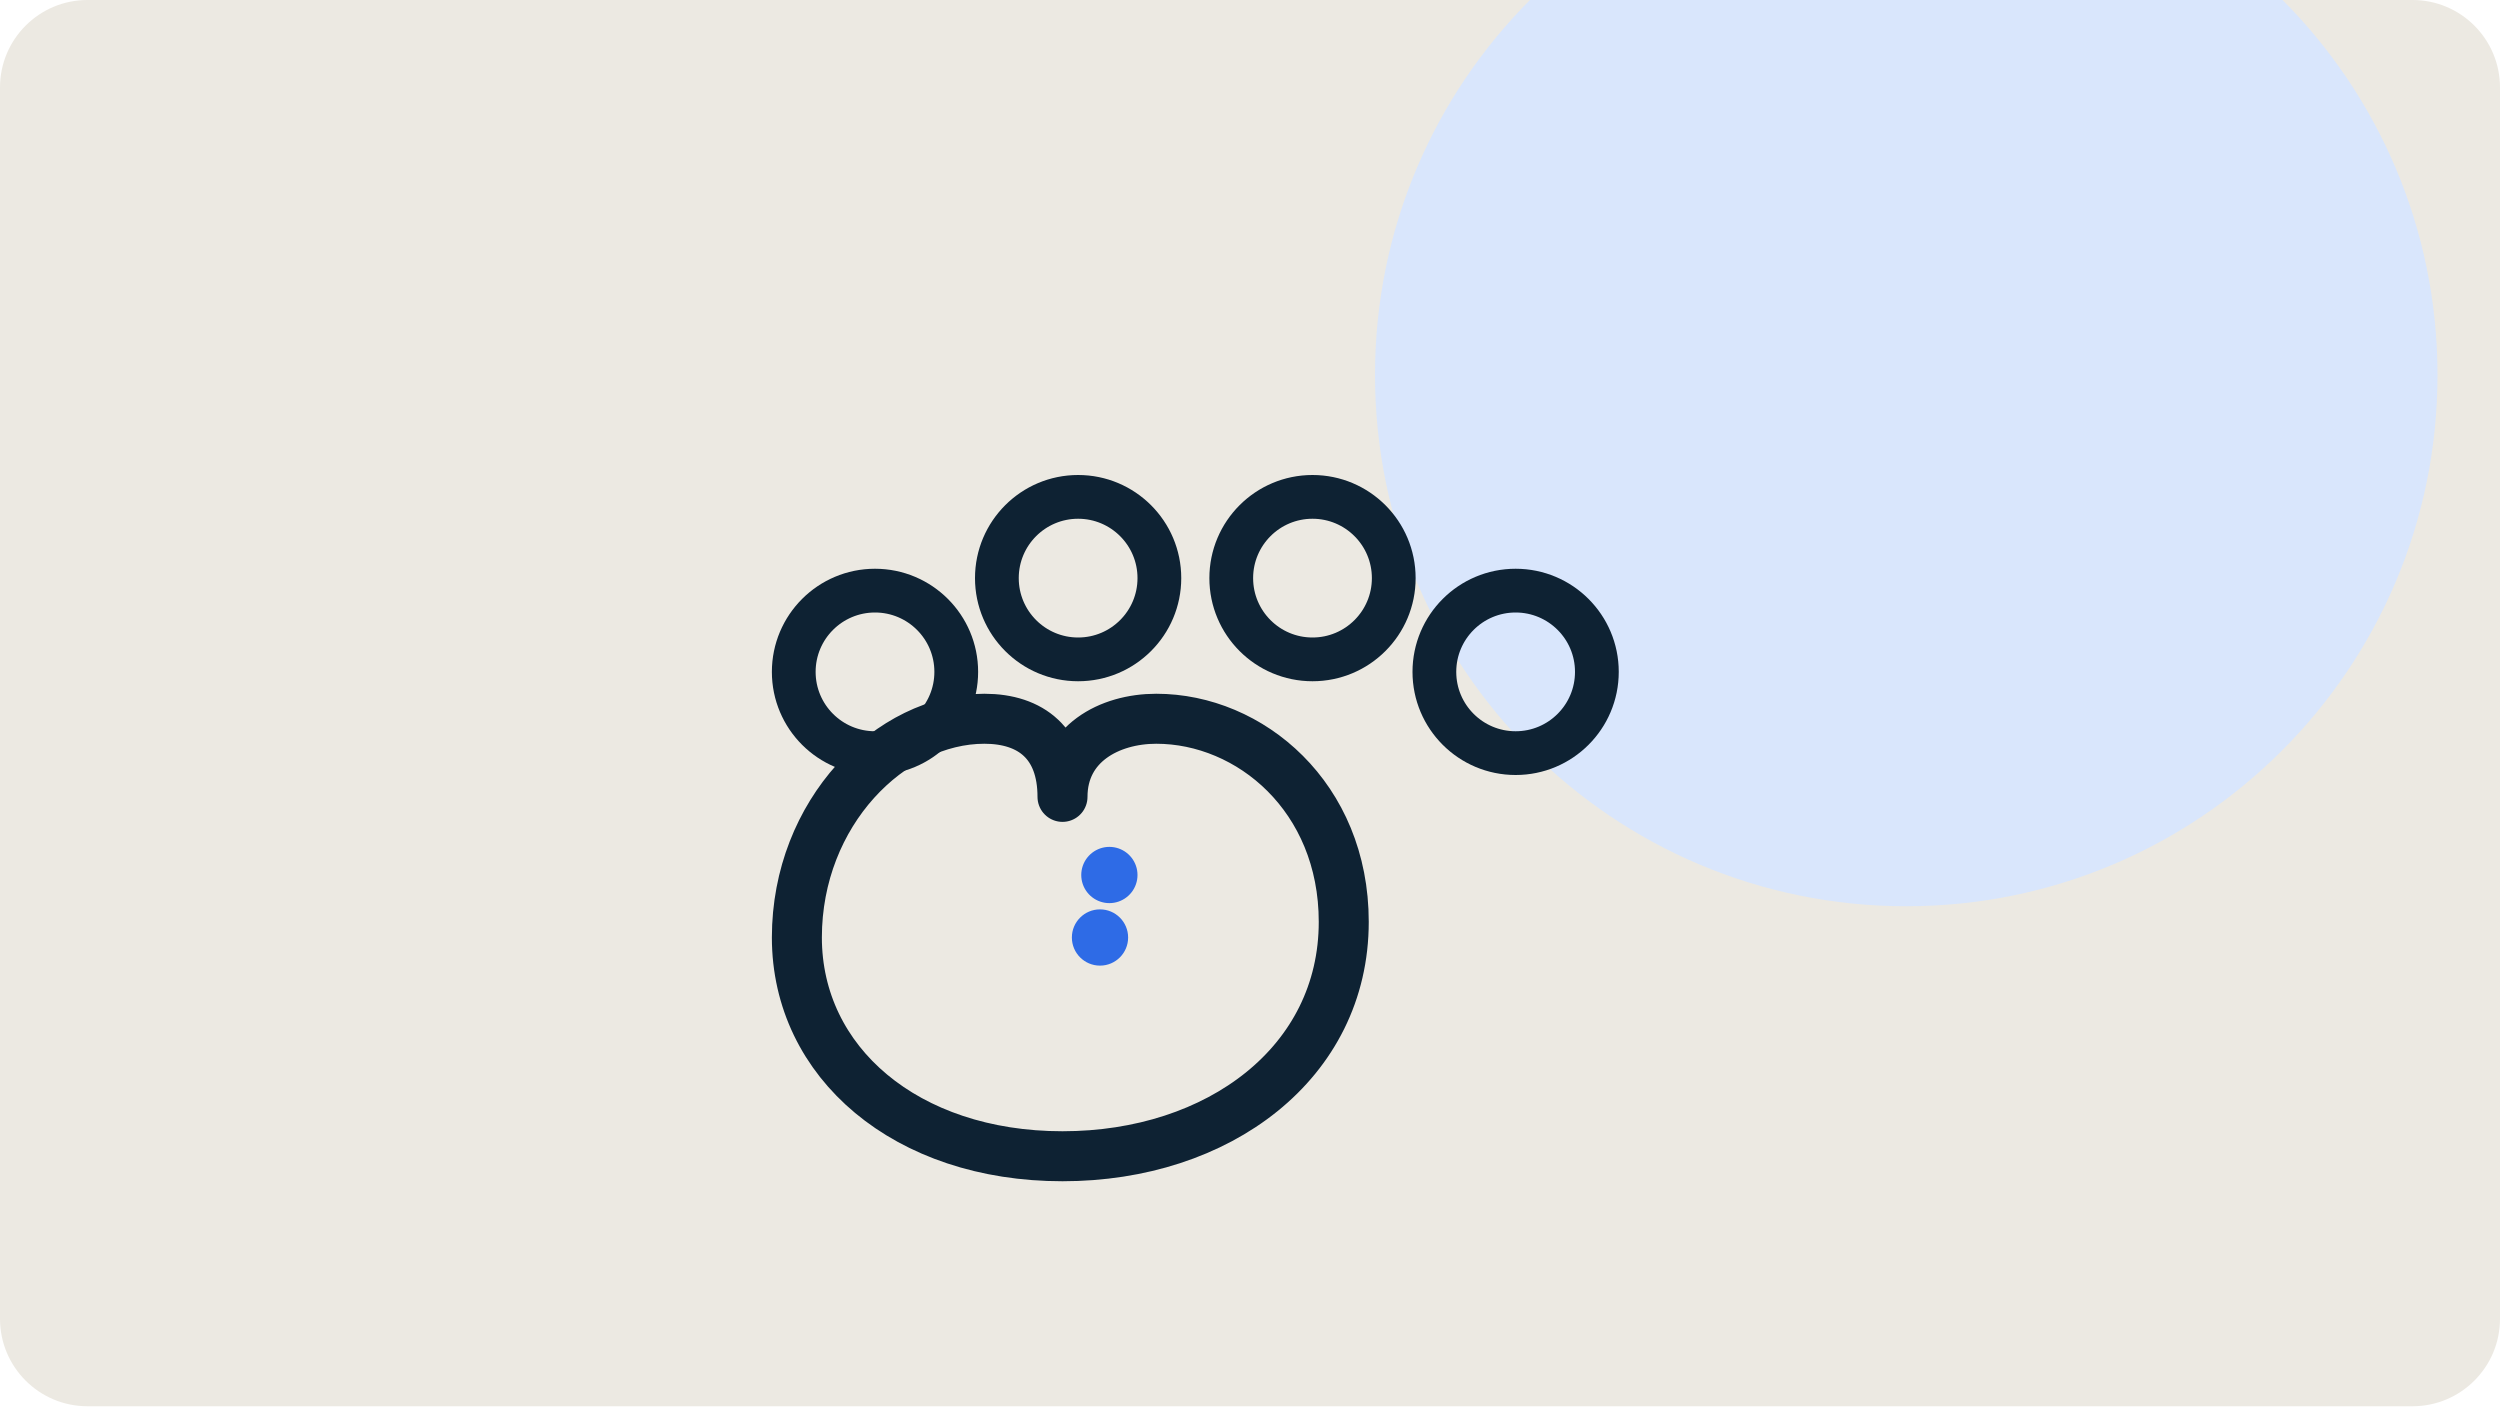
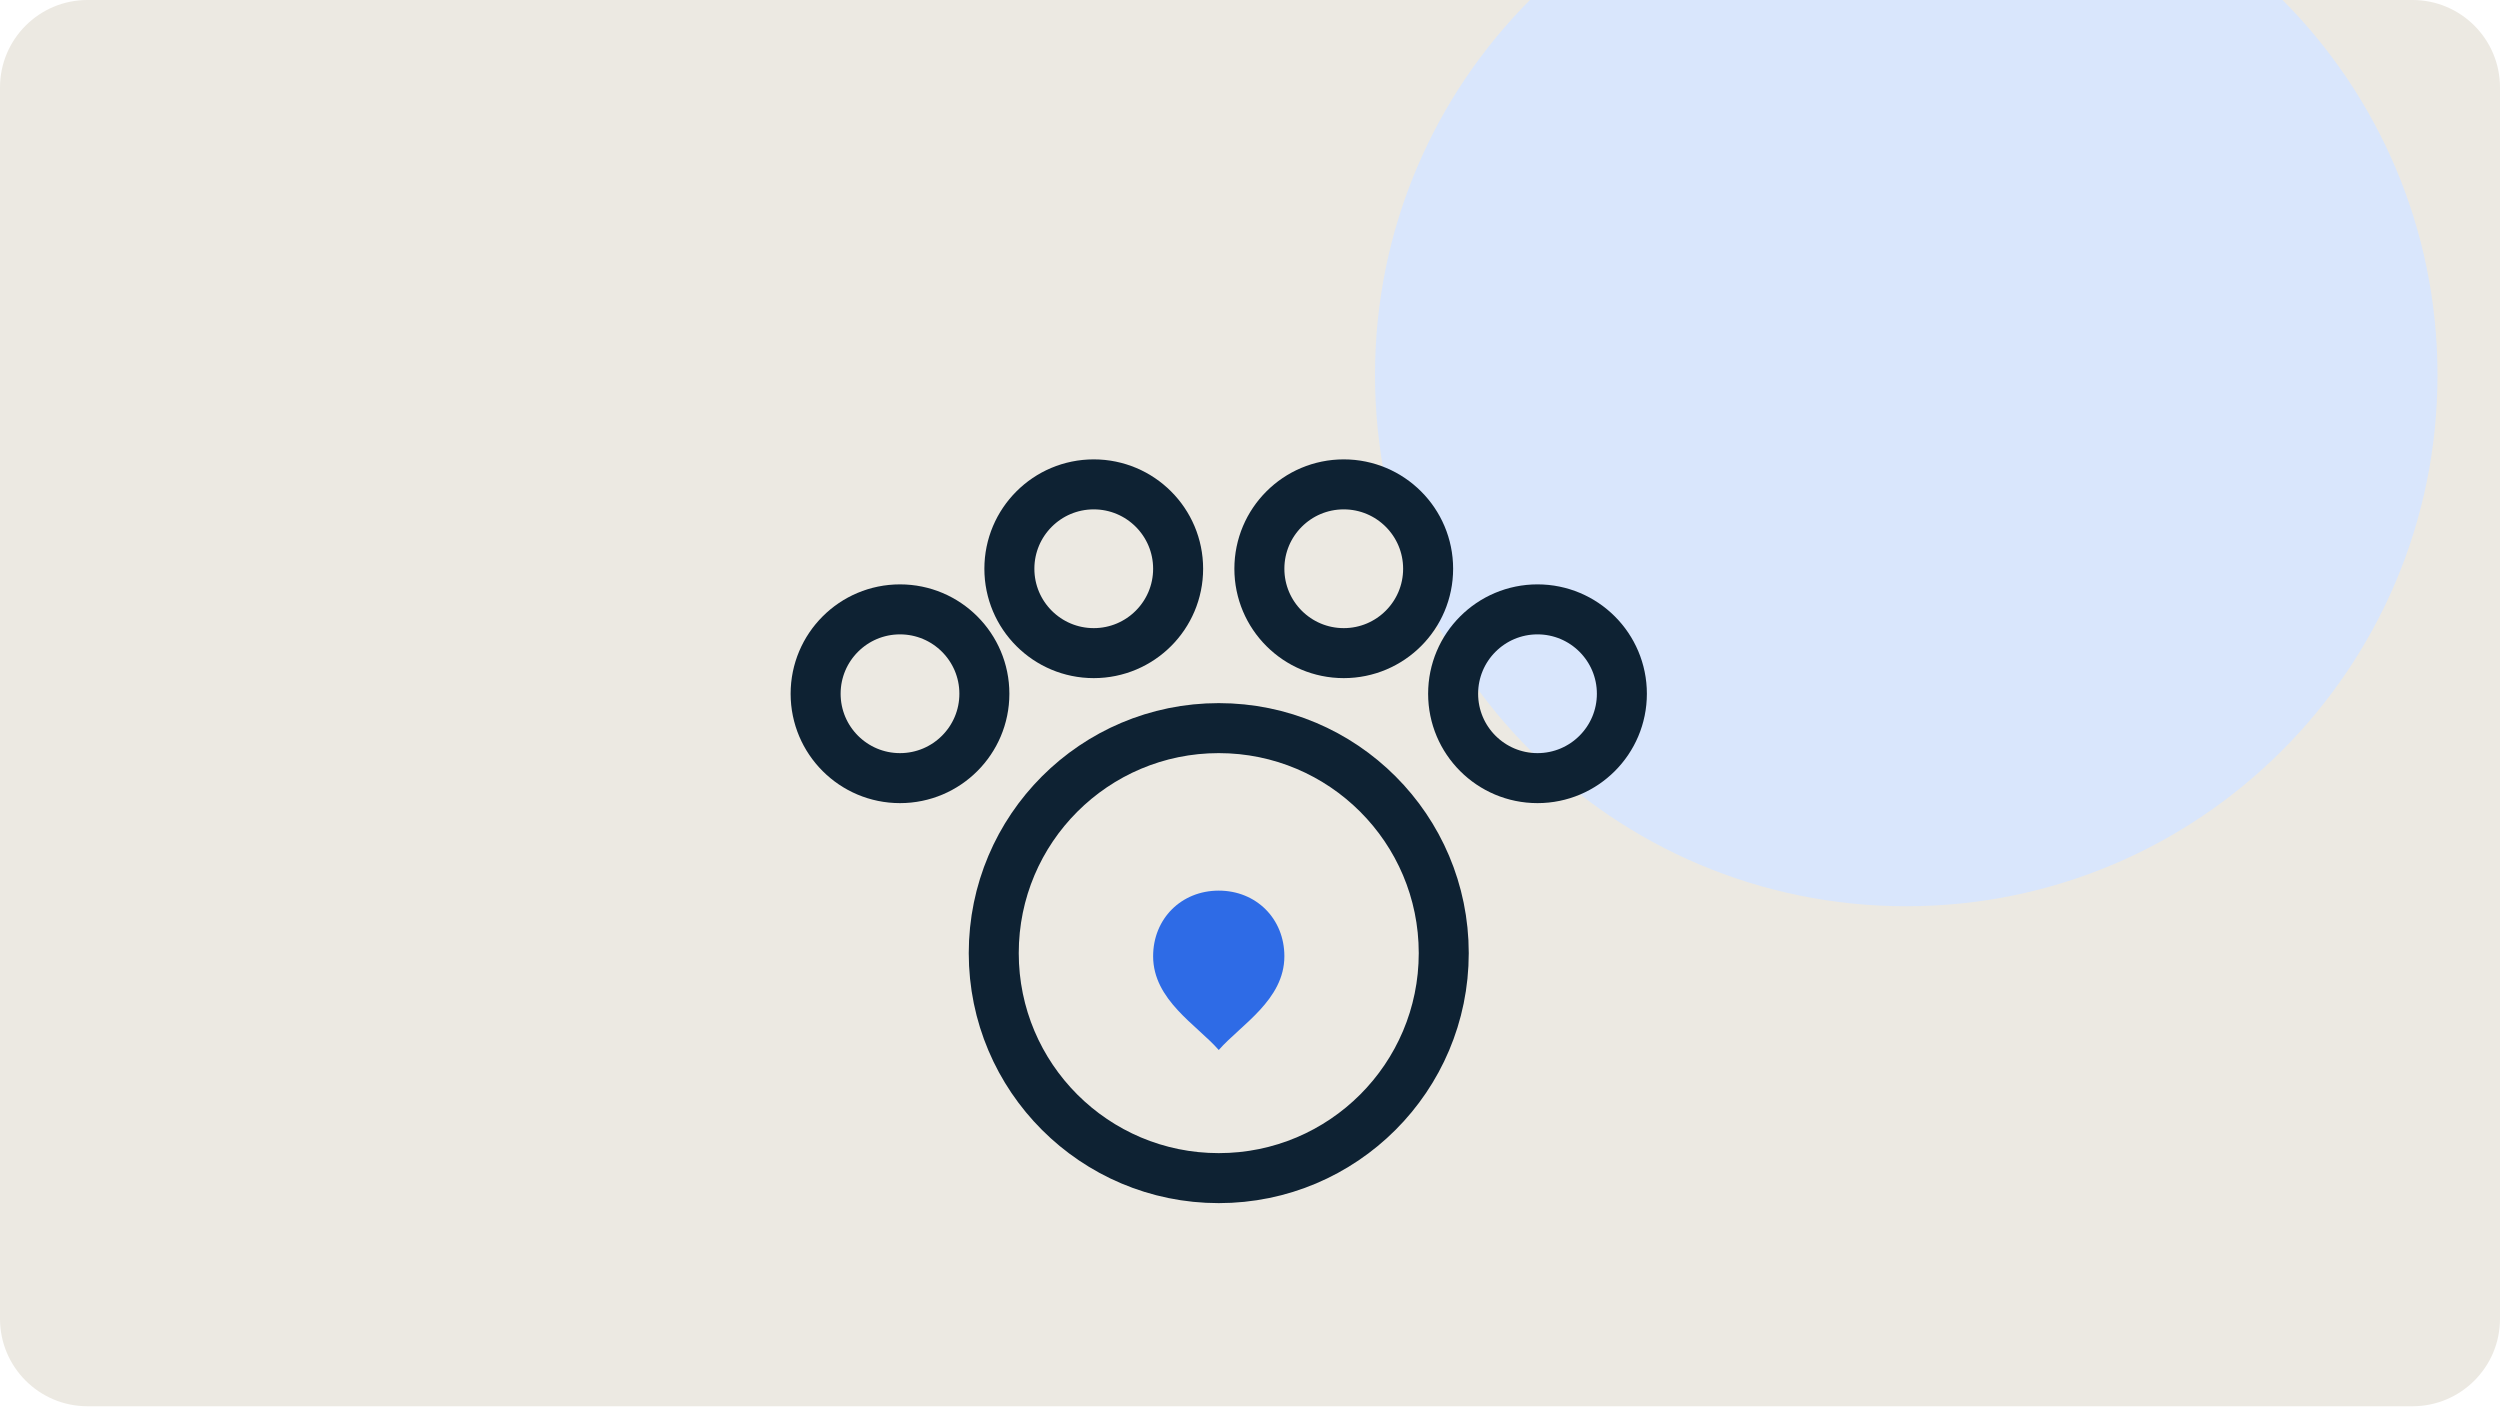
<svg xmlns="http://www.w3.org/2000/svg" viewBox="0 0 800 450">
  <rect width="800" height="450" rx="28" fill="#ECE9E2" />
  <circle cx="610" cy="120" r="170" fill="#D9E6FC" />
-   <g fill="none" stroke="#0E2233" stroke-width="16" stroke-linecap="round" stroke-linejoin="round">
-     <path d="M330 220 C300 220 270 250 270 290 C270 330 305 360 355 360 C405 360 445 330 445 285 C445 245 415 220 385 220 C370 220 355 228 355 245 C355 228 345 220 330 220 Z" transform="translate(-15,10)" />
-   </g>
-   <circle cx="280" cy="215" r="26" fill="none" stroke="#0E2233" stroke-width="14" />
-   <circle cx="345" cy="185" r="26" fill="none" stroke="#0E2233" stroke-width="14" />
-   <circle cx="420" cy="185" r="26" fill="none" stroke="#0E2233" stroke-width="14" />
-   <circle cx="485" cy="215" r="26" fill="none" stroke="#0E2233" stroke-width="14" />
-   <path d="M355 280 L355 280" stroke="#2E6BE6" stroke-width="18" stroke-linecap="round" />
-   <circle cx="352" cy="300" r="9" fill="#2E6BE6" />
+   <circle cx="390" cy="305" r="72" fill="none" stroke="#0E2233" stroke-width="16" />
+   <circle cx="288" cy="222" r="27" fill="none" stroke="#0E2233" stroke-width="16" />
+   <circle cx="350" cy="182" r="27" fill="none" stroke="#0E2233" stroke-width="16" />
+   <circle cx="430" cy="182" r="27" fill="none" stroke="#0E2233" stroke-width="16" />
+   <circle cx="492" cy="222" r="27" fill="none" stroke="#0E2233" stroke-width="16" />
+   <path d="M390 285 C378 285 369 294 369 306 C369 320 383 328 390 336 C397 328 411 320 411 306 C411 294 402 285 390 285 Z" fill="#2E6BE6" />
</svg>
